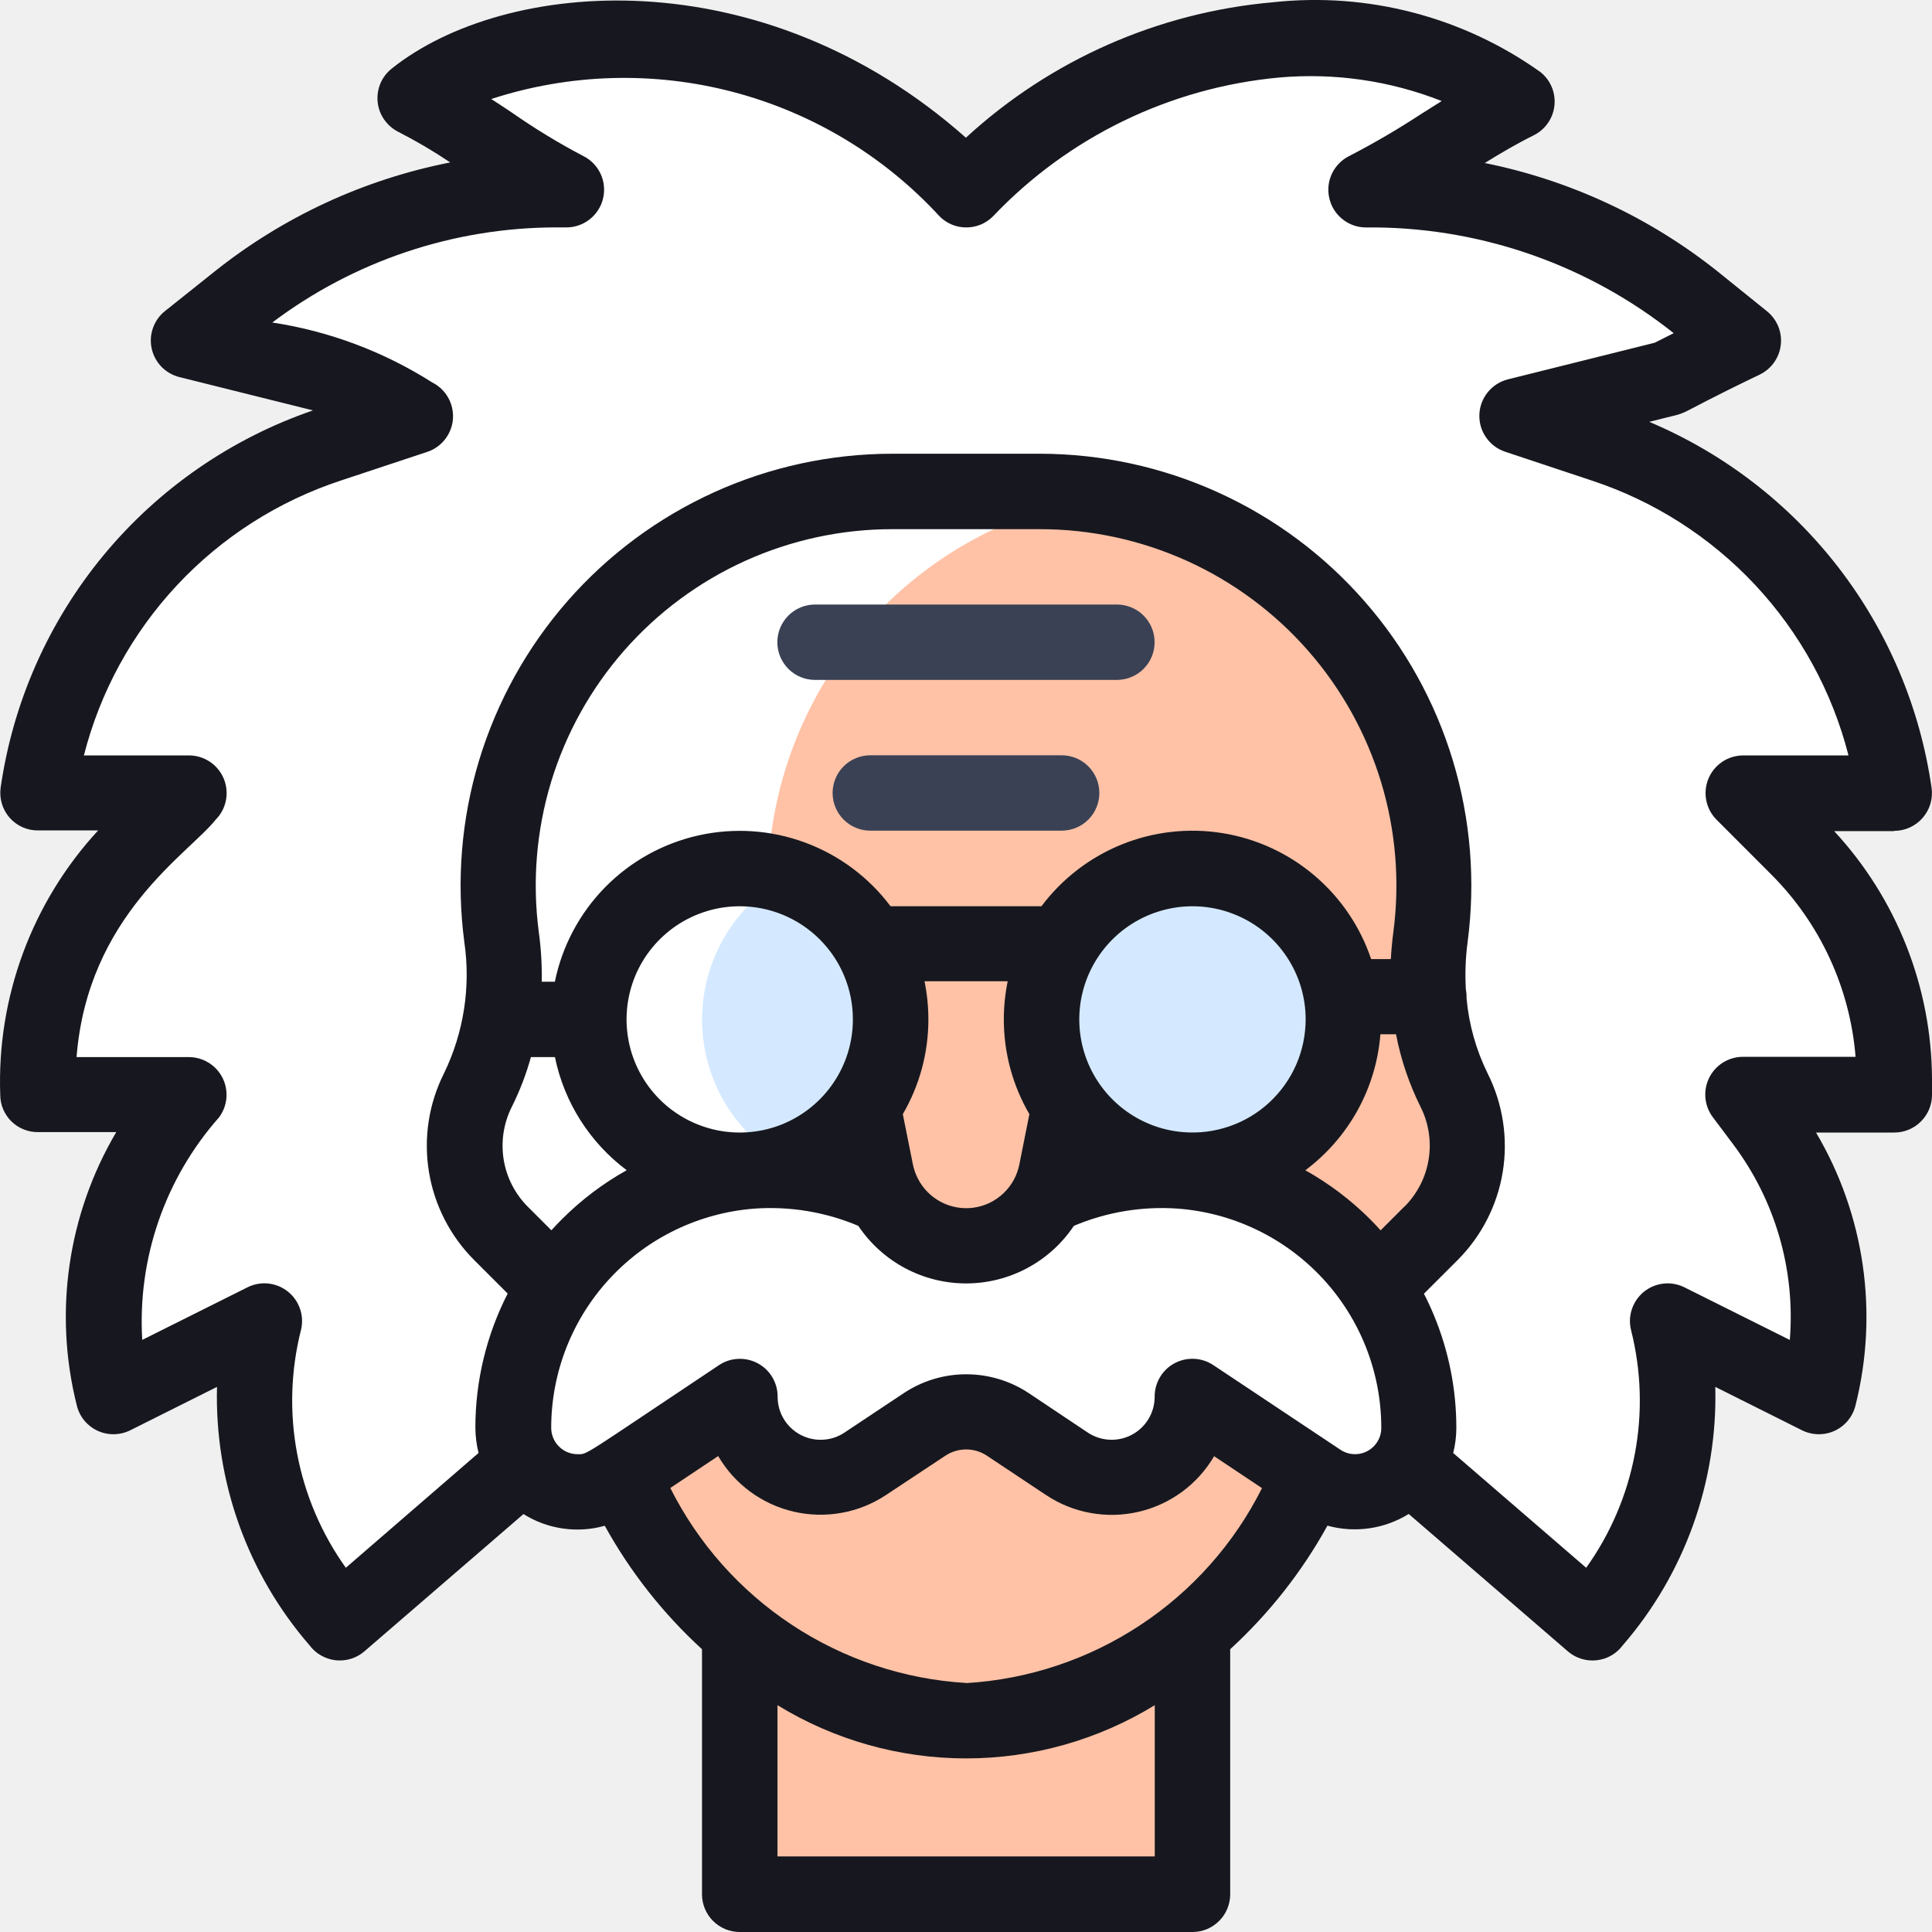
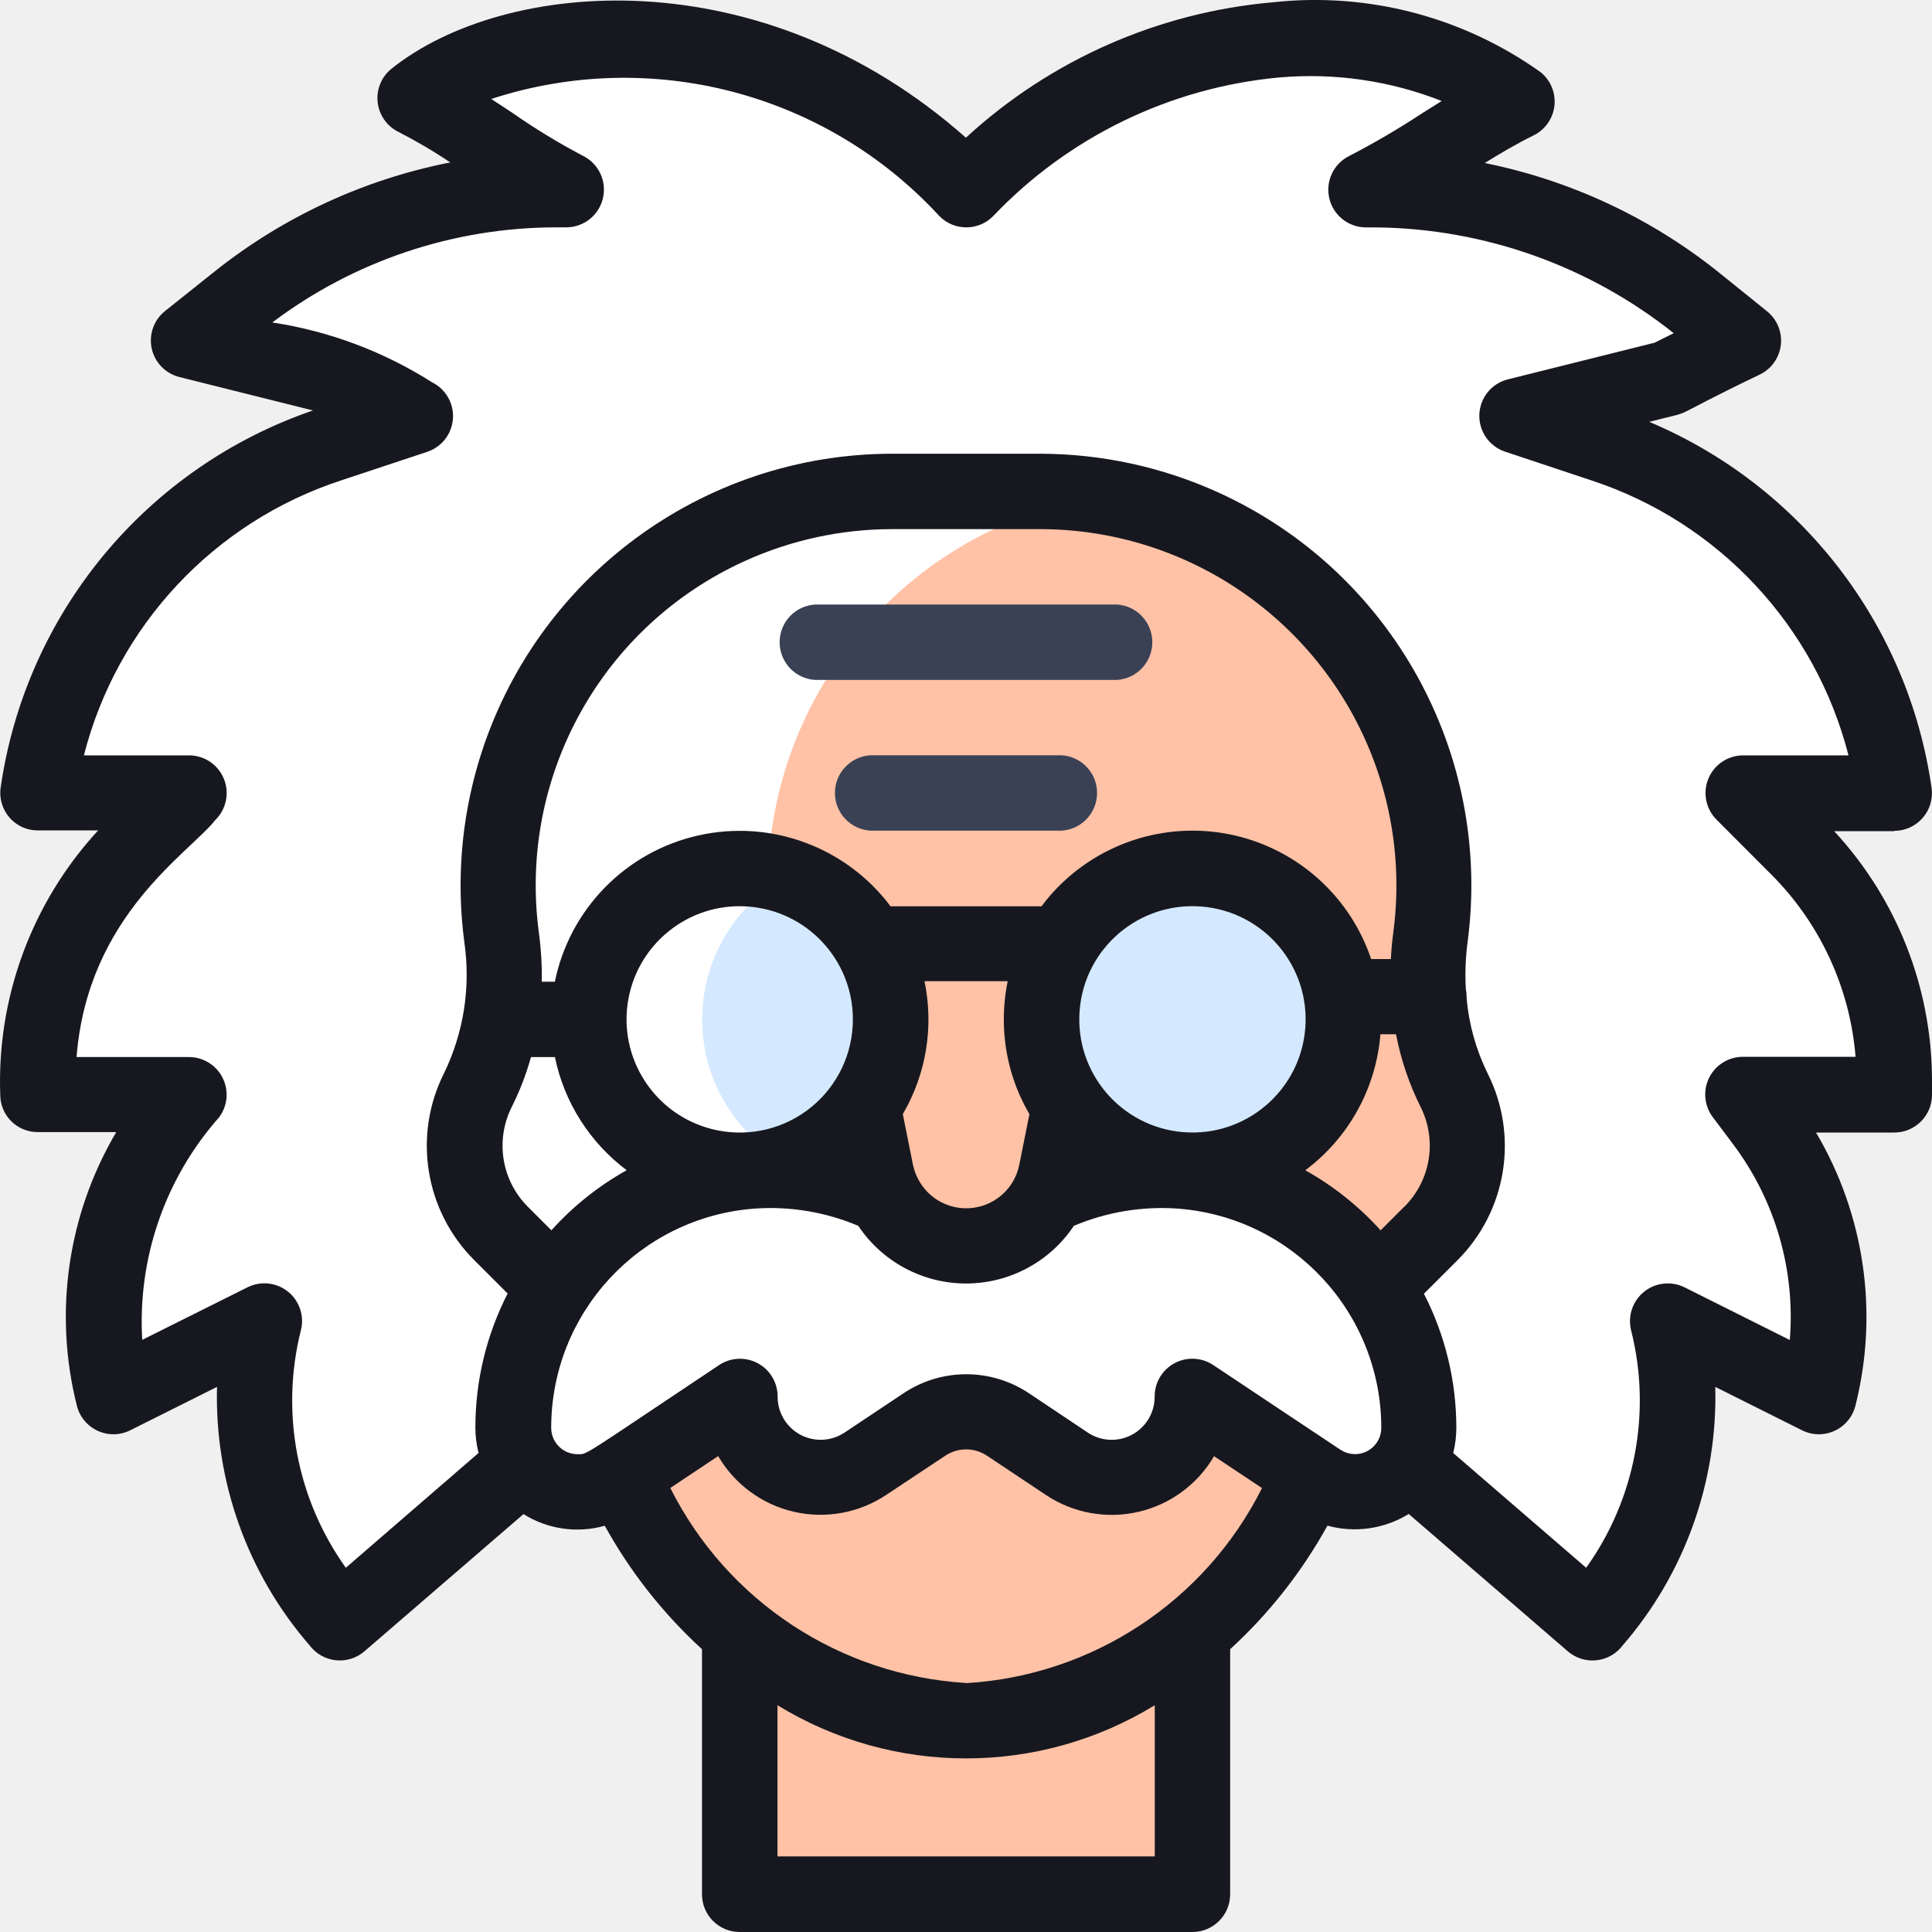
- <svg xmlns="http://www.w3.org/2000/svg" width="40" height="40" viewBox="0 0 40 40" fill="none">
-   <path d="M24.668 33.81C25.721 32.916 26.563 31.799 27.132 30.539L24.686 28.91H19.765L17.32 30.539C17.889 31.799 18.73 32.916 19.784 33.81L19.765 33.832V39.219H24.686V33.833L24.668 33.81Z" fill="#FFC2A6" />
-   <path d="M20.515 33.81C21.569 32.916 22.411 31.799 22.979 30.539L20.534 28.91H15.613L13.168 30.539C13.737 31.799 14.578 32.916 15.632 33.81L15.613 33.832V39.219H20.534V33.833L20.515 33.81Z" fill="#FFC2A6" />
-   <path d="M36.091 16.421H39.215C38.98 14.779 38.293 13.234 37.229 11.96C36.166 10.687 34.769 9.734 33.194 9.209L31.404 8.613L34.529 7.833L36.091 7.052L35.062 6.233C33.198 4.741 30.881 3.929 28.493 3.93H28.277C29.407 3.369 30.271 2.668 31.402 2.102C29.222 0.357 24.09 -0.16 20 3.928C15.886 -0.185 10.635 0.4 8.593 2.03C9.723 2.591 10.587 3.362 11.717 3.928H11.503C9.115 3.927 6.798 4.74 4.934 6.231L3.905 7.05L7.03 7.831L8.593 8.611L6.802 9.207C5.227 9.732 3.83 10.685 2.767 11.958C1.703 13.232 1.016 14.777 0.781 16.419H3.906L2.764 17.561C1.495 18.83 0.782 20.55 0.782 22.344V22.665H3.907L3.497 23.213C2.892 24.018 2.476 24.947 2.276 25.933C2.077 26.92 2.101 27.938 2.346 28.914L3.908 28.134L5.47 27.353C5.226 28.329 5.202 29.348 5.401 30.334C5.6 31.32 6.017 32.25 6.621 33.054L7.032 33.602L10.85 30.307C11.046 30.597 11.349 30.799 11.693 30.866C12.037 30.934 12.395 30.862 12.686 30.667L15.312 28.918C15.312 29.22 15.394 29.517 15.55 29.776C15.705 30.036 15.928 30.248 16.195 30.391C16.462 30.533 16.762 30.601 17.064 30.587C17.367 30.572 17.659 30.476 17.911 30.308L19.132 29.495C19.389 29.324 19.69 29.233 19.998 29.233C20.307 29.233 20.608 29.324 20.865 29.495L22.086 30.308C22.338 30.476 22.631 30.572 22.933 30.587C23.235 30.601 23.535 30.533 23.802 30.391C24.069 30.248 24.292 30.036 24.447 29.776C24.603 29.517 24.685 29.22 24.685 28.918L27.311 30.667C27.603 30.862 27.959 30.933 28.304 30.866C28.648 30.798 28.951 30.597 29.147 30.307L32.962 33.597L33.373 33.05C33.977 32.245 34.394 31.316 34.593 30.329C34.792 29.343 34.769 28.325 34.524 27.349L36.086 28.129L37.649 28.909C37.893 27.933 37.917 26.915 37.718 25.929C37.519 24.942 37.102 24.013 36.498 23.208L36.087 22.66H39.211V22.339C39.211 20.545 38.498 18.825 37.23 17.556L36.091 16.421Z" fill="white" />
-   <path d="M16.618 17.984C16.001 18.241 15.474 18.675 15.104 19.231C14.733 19.787 14.535 20.44 14.535 21.108C14.535 21.776 14.733 22.429 15.104 22.985C15.474 23.541 16.001 23.974 16.618 24.231C17.234 23.974 17.761 23.541 18.132 22.985C18.502 22.429 18.7 21.776 18.7 21.108C18.7 20.44 18.502 19.787 18.132 19.231C17.761 18.675 17.234 18.241 16.618 17.984Z" fill="#D4E9FF" />
-   <path d="M25.989 17.983C25.318 17.704 24.575 17.647 23.87 17.823C23.165 17.998 22.535 18.395 22.073 18.956C21.611 19.517 21.342 20.211 21.305 20.936C21.268 21.662 21.466 22.38 21.869 22.984C22.273 23.589 22.86 24.047 23.544 24.293C24.227 24.538 24.972 24.556 25.668 24.346C26.363 24.136 26.973 23.707 27.406 23.123C27.839 22.54 28.072 21.833 28.072 21.107C28.072 20.439 27.874 19.785 27.504 19.23C27.133 18.674 26.606 18.24 25.989 17.983Z" fill="#D4E9FF" />
-   <path d="M30.109 22.573C29.81 21.968 29.632 21.311 29.584 20.639C29.552 20.226 29.564 19.811 29.619 19.4C29.679 18.949 29.702 18.494 29.687 18.039C29.617 16.147 28.892 14.337 27.635 12.92C26.377 11.503 24.666 10.568 22.794 10.273C20.923 10.568 19.211 11.504 17.954 12.921C16.697 14.338 15.971 16.147 15.902 18.04C16.343 18.125 16.76 18.302 17.125 18.562C17.491 18.822 17.797 19.157 18.021 19.545C18.052 19.598 18.08 19.652 18.107 19.707C18.361 20.213 18.473 20.779 18.43 21.344C18.388 21.909 18.192 22.451 17.864 22.913L18.133 24.26C18.218 24.694 18.451 25.084 18.792 25.365C19.134 25.645 19.562 25.799 20.003 25.799C20.445 25.799 20.873 25.645 21.215 25.365C21.556 25.084 21.788 24.694 21.873 24.26L22.143 22.913C21.732 22.333 21.531 21.631 21.574 20.921C21.616 20.212 21.9 19.538 22.377 19.011C22.854 18.485 23.497 18.136 24.199 18.024C24.901 17.912 25.621 18.042 26.239 18.394C26.857 18.745 27.336 19.297 27.598 19.957C27.86 20.618 27.889 21.349 27.68 22.028C27.47 22.707 27.035 23.294 26.447 23.693C25.859 24.092 25.152 24.279 24.443 24.222V24.247C25.262 24.308 26.055 24.557 26.762 24.975C27.469 25.393 28.069 25.968 28.517 26.657L29.631 25.543C29.978 25.196 30.218 24.757 30.323 24.279C30.323 24.264 30.33 24.248 30.333 24.233C30.446 23.67 30.368 23.086 30.109 22.573Z" fill="#FFC2A6" />
-   <path d="M21.983 15.637H18.02C17.812 15.637 17.614 15.719 17.467 15.865C17.321 16.012 17.238 16.21 17.238 16.418C17.238 16.625 17.321 16.823 17.467 16.97C17.614 17.116 17.812 17.198 18.02 17.198H21.979C22.187 17.198 22.385 17.116 22.532 16.97C22.678 16.823 22.761 16.625 22.761 16.418C22.761 16.21 22.678 16.012 22.532 15.865C22.385 15.719 22.187 15.637 21.979 15.637H21.983Z" fill="#3A4155" />
-   <path d="M39.217 17.202C39.329 17.202 39.44 17.178 39.542 17.131C39.643 17.085 39.734 17.017 39.807 16.933C39.881 16.848 39.935 16.749 39.967 16.642C39.998 16.535 40.007 16.422 39.991 16.311C39.753 14.651 39.09 13.081 38.066 11.753C37.042 10.425 35.691 9.385 34.146 8.734C35.246 8.449 34.319 8.771 36.442 7.751C36.56 7.692 36.66 7.605 36.735 7.497C36.81 7.39 36.856 7.265 36.87 7.134C36.884 7.004 36.865 6.872 36.814 6.751C36.763 6.63 36.683 6.524 36.581 6.442L35.559 5.618C34.154 4.499 32.502 3.73 30.74 3.375C31.069 3.172 31.395 2.979 31.755 2.801C31.872 2.742 31.973 2.655 32.048 2.547C32.123 2.44 32.169 2.315 32.183 2.185C32.197 2.054 32.177 1.922 32.127 1.801C32.076 1.68 31.996 1.574 31.893 1.492C30.288 0.348 28.317 -0.167 26.356 0.047C23.985 0.254 21.749 1.24 19.998 2.851C15.763 -0.902 10.449 -0.45 8.109 1.421C8.006 1.503 7.926 1.609 7.875 1.73C7.825 1.851 7.805 1.983 7.819 2.114C7.833 2.244 7.879 2.369 7.954 2.476C8.029 2.584 8.13 2.671 8.247 2.73C8.618 2.92 8.977 3.131 9.322 3.363C7.54 3.713 5.868 4.486 4.447 5.618L3.419 6.438C3.304 6.528 3.217 6.65 3.168 6.788C3.118 6.926 3.109 7.075 3.141 7.218C3.172 7.361 3.244 7.492 3.346 7.597C3.449 7.701 3.579 7.775 3.722 7.809L6.48 8.497C4.787 9.078 3.287 10.115 2.146 11.493C1.005 12.872 0.267 14.539 0.013 16.31C-0.002 16.421 0.007 16.534 0.039 16.641C0.071 16.748 0.126 16.847 0.2 16.931C0.274 17.015 0.365 17.082 0.467 17.127C0.569 17.172 0.679 17.195 0.79 17.193H2.032C0.661 18.679 -0.067 20.646 0.005 22.666C0.005 22.768 0.025 22.87 0.065 22.964C0.104 23.058 0.162 23.143 0.234 23.215C0.307 23.287 0.393 23.344 0.488 23.382C0.582 23.421 0.683 23.44 0.786 23.439H2.407C1.4 25.146 1.106 27.181 1.591 29.102C1.619 29.216 1.672 29.321 1.747 29.412C1.822 29.502 1.916 29.574 2.022 29.623C2.128 29.672 2.244 29.696 2.361 29.694C2.478 29.692 2.593 29.664 2.698 29.612L4.493 28.714C4.441 30.675 5.125 32.584 6.41 34.066C6.474 34.152 6.555 34.223 6.649 34.276C6.742 34.329 6.845 34.362 6.951 34.374C7.058 34.385 7.166 34.375 7.268 34.343C7.37 34.311 7.465 34.258 7.546 34.188L10.838 31.347C11.086 31.503 11.364 31.605 11.654 31.646C11.944 31.688 12.239 31.669 12.521 31.589C13.049 32.545 13.729 33.408 14.534 34.145V39.22C14.534 39.427 14.617 39.625 14.763 39.771C14.909 39.918 15.108 40 15.315 40H24.689C24.791 40 24.893 39.98 24.988 39.941C25.082 39.901 25.168 39.844 25.241 39.771C25.313 39.699 25.371 39.613 25.41 39.518C25.449 39.424 25.47 39.322 25.47 39.22V34.145C26.275 33.407 26.955 32.544 27.483 31.587C27.765 31.665 28.06 31.683 28.349 31.642C28.639 31.6 28.917 31.499 29.166 31.345L32.459 34.188C32.54 34.259 32.635 34.311 32.737 34.343C32.84 34.375 32.947 34.386 33.054 34.374C33.161 34.363 33.264 34.33 33.357 34.277C33.45 34.224 33.532 34.152 33.596 34.066C34.88 32.583 35.564 30.675 35.513 28.714L37.308 29.612C37.413 29.664 37.528 29.692 37.645 29.694C37.762 29.696 37.878 29.672 37.984 29.623C38.09 29.574 38.184 29.502 38.259 29.412C38.333 29.321 38.387 29.216 38.415 29.102C38.899 27.183 38.606 25.151 37.599 23.448H39.219C39.426 23.448 39.625 23.366 39.771 23.219C39.918 23.073 40 22.874 40 22.667V22.348C39.994 20.441 39.27 18.606 37.974 17.207H39.219L39.217 17.202ZM11.155 19.296C11.018 18.255 11.105 17.197 11.409 16.192C11.714 15.188 12.23 14.259 12.922 13.47C13.614 12.681 14.467 12.048 15.424 11.614C16.381 11.181 17.419 10.956 18.469 10.956H21.534C22.584 10.956 23.622 11.181 24.579 11.614C25.536 12.048 26.389 12.681 27.081 13.47C27.773 14.259 28.289 15.188 28.594 16.192C28.898 17.197 28.985 18.255 28.848 19.296C28.823 19.483 28.806 19.67 28.796 19.857H28.388C28.161 19.183 27.754 18.583 27.21 18.123C26.667 17.663 26.009 17.361 25.306 17.248C24.603 17.136 23.882 17.217 23.223 17.484C22.563 17.751 21.988 18.194 21.562 18.763H18.438C17.987 18.162 17.371 17.703 16.665 17.443C15.958 17.182 15.192 17.132 14.458 17.297C13.723 17.462 13.052 17.835 12.525 18.373C11.999 18.91 11.638 19.588 11.488 20.325H11.217C11.222 19.981 11.202 19.637 11.155 19.296ZM29.07 24.987L28.584 25.473C28.512 25.393 28.438 25.314 28.362 25.238C27.965 24.842 27.515 24.503 27.026 24.229C27.47 23.897 27.838 23.474 28.107 22.989C28.375 22.503 28.536 21.966 28.58 21.413H28.903C29.003 21.935 29.174 22.44 29.411 22.916C29.58 23.252 29.639 23.634 29.578 24.006C29.518 24.377 29.341 24.721 29.074 24.986L29.07 24.987ZM17.658 21.106C17.658 21.569 17.521 22.022 17.263 22.407C17.006 22.792 16.64 23.092 16.212 23.27C15.784 23.447 15.312 23.493 14.858 23.403C14.403 23.312 13.986 23.089 13.658 22.762C13.331 22.434 13.107 22.017 13.017 21.562C12.927 21.108 12.973 20.637 13.15 20.209C13.328 19.781 13.628 19.416 14.013 19.158C14.399 18.901 14.852 18.763 15.315 18.763C15.623 18.763 15.928 18.824 16.212 18.941C16.496 19.059 16.755 19.232 16.972 19.449C17.19 19.667 17.363 19.925 17.48 20.209C17.598 20.493 17.658 20.798 17.658 21.106ZM19.005 24.404C18.956 24.31 18.921 24.209 18.9 24.106L18.692 23.067C19.039 22.472 19.222 21.794 19.221 21.105C19.221 20.84 19.194 20.576 19.141 20.316H20.863C20.81 20.576 20.783 20.84 20.783 21.105C20.782 21.794 20.965 22.472 21.312 23.067L21.105 24.106C21.06 24.335 20.946 24.544 20.776 24.705C20.607 24.866 20.392 24.97 20.161 25.003C19.93 25.036 19.694 24.995 19.487 24.888C19.28 24.781 19.111 24.611 19.005 24.404ZM24.501 23.44C24.047 23.404 23.614 23.236 23.254 22.957C22.894 22.678 22.623 22.301 22.474 21.871C22.325 21.44 22.305 20.976 22.416 20.535C22.527 20.093 22.765 19.694 23.099 19.385C23.434 19.076 23.851 18.872 24.3 18.796C24.749 18.72 25.21 18.777 25.628 18.96C26.045 19.142 26.4 19.442 26.649 19.823C26.899 20.203 27.032 20.649 27.032 21.104C27.032 21.427 26.965 21.747 26.836 22.044C26.706 22.34 26.516 22.607 26.279 22.826C26.041 23.046 25.76 23.214 25.454 23.319C25.148 23.425 24.824 23.466 24.501 23.44ZM10.594 22.921C10.76 22.589 10.893 22.243 10.992 21.886H11.489C11.681 22.822 12.21 23.655 12.975 24.228C12.485 24.502 12.036 24.841 11.639 25.238C11.562 25.314 11.488 25.392 11.416 25.472L10.93 24.986C10.664 24.721 10.488 24.378 10.428 24.008C10.368 23.637 10.426 23.256 10.594 22.921ZM16.097 38.435V35.304C17.272 36.024 18.624 36.406 20.002 36.406C21.381 36.406 22.733 36.024 23.908 35.304V38.435H16.097ZM20.002 34.844C18.717 34.767 17.475 34.353 16.4 33.644C15.325 32.936 14.455 31.957 13.878 30.807L14.869 30.146C15.038 30.435 15.264 30.686 15.533 30.884C15.803 31.082 16.11 31.223 16.435 31.298C16.761 31.373 17.099 31.381 17.428 31.321C17.757 31.262 18.07 31.135 18.348 30.95L19.57 30.141C19.698 30.055 19.849 30.009 20.003 30.009C20.158 30.009 20.308 30.055 20.436 30.141L21.657 30.953C21.935 31.138 22.248 31.265 22.577 31.324C22.906 31.384 23.244 31.376 23.57 31.301C23.896 31.226 24.203 31.085 24.472 30.887C24.742 30.689 24.968 30.438 25.137 30.149L26.128 30.81C25.551 31.961 24.681 32.94 23.605 33.648C22.53 34.357 21.287 34.77 20.002 34.847L20.002 34.844ZM27.747 30.012L25.122 28.264C25.004 28.185 24.866 28.139 24.725 28.133C24.583 28.126 24.442 28.158 24.317 28.225C24.192 28.292 24.087 28.392 24.015 28.515C23.943 28.637 23.905 28.776 23.906 28.918C23.906 29.079 23.863 29.238 23.78 29.376C23.697 29.514 23.578 29.628 23.436 29.704C23.293 29.78 23.133 29.816 22.972 29.808C22.811 29.8 22.655 29.749 22.52 29.659L21.305 28.847C20.92 28.59 20.468 28.453 20.005 28.453C19.543 28.453 19.09 28.59 18.706 28.847L17.484 29.66C17.35 29.75 17.194 29.801 17.033 29.808C16.872 29.816 16.712 29.78 16.57 29.704C16.428 29.628 16.309 29.515 16.226 29.377C16.143 29.238 16.1 29.08 16.1 28.919C16.101 28.777 16.063 28.638 15.991 28.515C15.918 28.393 15.814 28.293 15.689 28.226C15.564 28.159 15.423 28.127 15.281 28.134C15.139 28.14 15.002 28.186 14.884 28.265C12.028 30.168 12.172 30.108 11.961 30.108C11.889 30.108 11.818 30.094 11.751 30.067C11.684 30.04 11.624 29.999 11.573 29.948C11.521 29.898 11.481 29.837 11.454 29.77C11.426 29.704 11.412 29.632 11.412 29.56C11.413 28.413 11.846 27.309 12.627 26.468C13.407 25.626 14.476 25.111 15.62 25.023C16.355 24.971 17.092 25.093 17.77 25.38C18.016 25.747 18.348 26.047 18.737 26.255C19.126 26.463 19.561 26.572 20.002 26.572C20.443 26.572 20.878 26.463 21.267 26.255C21.656 26.047 21.988 25.747 22.233 25.38C22.912 25.093 23.649 24.971 24.384 25.023C25.529 25.109 26.6 25.624 27.382 26.466C28.163 27.307 28.598 28.413 28.598 29.561C28.599 29.66 28.572 29.758 28.521 29.843C28.47 29.928 28.397 29.997 28.309 30.044C28.222 30.09 28.123 30.112 28.024 30.106C27.925 30.101 27.829 30.068 27.747 30.012ZM38.418 21.88H36.093C35.946 21.879 35.803 21.919 35.678 21.995C35.554 22.072 35.453 22.181 35.388 22.312C35.323 22.443 35.295 22.589 35.309 22.735C35.323 22.88 35.377 23.019 35.466 23.135L35.877 23.683C36.754 24.847 37.173 26.291 37.056 27.742L34.877 26.654C34.743 26.587 34.593 26.559 34.445 26.575C34.296 26.591 34.155 26.649 34.038 26.742C33.922 26.836 33.835 26.961 33.787 27.103C33.739 27.244 33.733 27.396 33.77 27.541C33.981 28.38 34.008 29.253 33.847 30.103C33.687 30.952 33.343 31.756 32.84 32.459L30.087 30.083C30.13 29.912 30.152 29.736 30.152 29.56C30.152 28.758 29.993 27.964 29.685 27.224C29.623 27.075 29.555 26.929 29.481 26.785L30.173 26.094C30.671 25.597 31 24.956 31.113 24.262C31.225 23.567 31.116 22.855 30.801 22.226C30.561 21.74 30.413 21.214 30.364 20.674C30.364 20.663 30.364 20.652 30.364 20.641C30.364 20.588 30.359 20.536 30.349 20.484C30.33 20.157 30.342 19.83 30.385 19.506C30.552 18.245 30.448 16.963 30.08 15.746C29.712 14.528 29.088 13.404 28.25 12.447C27.412 11.489 26.38 10.722 25.222 10.196C24.064 9.669 22.806 9.396 21.534 9.394H18.477C17.203 9.394 15.945 9.666 14.786 10.191C13.627 10.717 12.593 11.483 11.754 12.44C10.915 13.397 10.29 14.522 9.92 15.74C9.551 16.958 9.447 18.24 9.613 19.502C9.749 20.43 9.602 21.378 9.192 22.223C8.876 22.851 8.767 23.564 8.88 24.258C8.993 24.953 9.322 25.594 9.82 26.091L10.511 26.782C10.071 27.641 9.842 28.593 9.842 29.559C9.843 29.735 9.865 29.911 9.908 30.082L7.16 32.459C6.657 31.755 6.314 30.951 6.153 30.102C5.992 29.253 6.019 28.378 6.23 27.541C6.267 27.396 6.261 27.243 6.213 27.102C6.166 26.96 6.078 26.835 5.962 26.742C5.845 26.648 5.704 26.59 5.556 26.574C5.407 26.558 5.257 26.586 5.123 26.653L2.945 27.741C2.844 26.056 3.416 24.4 4.534 23.135C4.621 23.019 4.674 22.881 4.687 22.736C4.7 22.592 4.673 22.447 4.608 22.317C4.543 22.187 4.443 22.078 4.319 22.002C4.196 21.926 4.054 21.886 3.909 21.886H1.585C1.816 18.951 3.91 17.672 4.463 16.973C4.573 16.863 4.647 16.724 4.677 16.573C4.707 16.421 4.692 16.264 4.633 16.122C4.574 15.979 4.473 15.857 4.345 15.771C4.216 15.685 4.065 15.64 3.911 15.64H1.737C2.073 14.321 2.737 13.109 3.667 12.114C4.596 11.12 5.761 10.376 7.054 9.95L8.845 9.356C8.991 9.308 9.12 9.217 9.215 9.094C9.31 8.972 9.367 8.825 9.378 8.671C9.388 8.517 9.353 8.363 9.277 8.229C9.2 8.094 9.085 7.986 8.947 7.917C7.942 7.279 6.815 6.856 5.638 6.677C7.33 5.402 9.391 4.711 11.509 4.708H11.726C11.902 4.709 12.072 4.649 12.21 4.54C12.348 4.431 12.446 4.279 12.486 4.108C12.527 3.936 12.508 3.757 12.434 3.597C12.359 3.438 12.233 3.308 12.075 3.23C11.564 2.962 11.071 2.661 10.598 2.331C10.458 2.237 10.316 2.143 10.171 2.05C11.789 1.523 13.524 1.471 15.17 1.902C16.816 2.333 18.303 3.228 19.454 4.48C19.526 4.553 19.612 4.61 19.707 4.65C19.802 4.689 19.903 4.709 20.006 4.709C20.108 4.709 20.21 4.689 20.305 4.65C20.399 4.61 20.485 4.553 20.558 4.48C22.119 2.836 24.225 1.814 26.483 1.605C27.628 1.504 28.78 1.67 29.849 2.092C29.707 2.18 29.567 2.268 29.43 2.356C28.946 2.673 28.447 2.965 27.933 3.231C27.776 3.309 27.65 3.439 27.575 3.598C27.5 3.758 27.482 3.937 27.523 4.109C27.563 4.28 27.66 4.432 27.798 4.541C27.936 4.65 28.107 4.71 28.283 4.709H28.499C30.736 4.735 32.901 5.505 34.652 6.898L34.258 7.096L31.216 7.855C31.053 7.897 30.908 7.99 30.802 8.121C30.696 8.252 30.635 8.413 30.629 8.581C30.622 8.75 30.67 8.915 30.766 9.054C30.861 9.193 30.999 9.297 31.158 9.351L32.949 9.947C34.243 10.372 35.41 11.117 36.34 12.112C37.27 13.107 37.934 14.32 38.271 15.64H36.093C35.939 15.64 35.788 15.685 35.659 15.771C35.531 15.857 35.43 15.979 35.371 16.122C35.312 16.264 35.297 16.421 35.327 16.573C35.357 16.724 35.431 16.863 35.541 16.973L36.682 18.115C37.689 19.127 38.304 20.463 38.418 21.886V21.88Z" fill="#17181F" />
-   <path d="M16.875 14.077H23.124C23.331 14.077 23.53 13.995 23.676 13.849C23.823 13.702 23.905 13.504 23.905 13.296C23.905 13.089 23.823 12.891 23.676 12.744C23.53 12.598 23.331 12.516 23.124 12.516H16.875C16.668 12.516 16.469 12.598 16.323 12.744C16.176 12.891 16.094 13.089 16.094 13.296C16.094 13.504 16.176 13.702 16.323 13.849C16.469 13.995 16.668 14.077 16.875 14.077Z" fill="#3A4155" />
+ <svg xmlns="http://www.w3.org/2000/svg" width="40" height="40" fill="none">
+   <path d="M24.668 33.81a9.324 9.324 0 002.464-3.27l-2.446-1.63h-4.92l-2.446 1.63a9.324 9.324 0 002.464 3.27l-.019.022v5.387h4.921v-5.386l-.018-.023z" fill="#FFC2A6" />
+   <path d="M20.515 33.81a9.325 9.325 0 002.464-3.27l-2.445-1.63h-4.92l-2.446 1.63a9.324 9.324 0 002.464 3.27l-.019.022v5.387h4.921v-5.386l-.018-.023z" fill="#FFC2A6" />
+   <path d="M36.09 16.42h3.125a8.932 8.932 0 00-6.02-7.21l-1.791-.597 3.125-.78 1.562-.78-1.029-.82a10.517 10.517 0 00-6.57-2.303h-.215c1.13-.561 1.994-1.262 3.125-1.828C29.222.357 24.09-.16 20 3.928 15.886-.185 10.635.4 8.593 2.03c1.13.561 1.994 1.332 3.124 1.898h-.214c-2.388 0-4.705.812-6.57 2.303l-1.028.82 3.125.78 1.563.78-1.791.596a8.937 8.937 0 00-6.02 7.212h3.124l-1.142 1.142a6.763 6.763 0 00-1.982 4.783v.321h3.125l-.41.548a6.76 6.76 0 00-1.151 5.701l1.562-.78 1.562-.78a6.758 6.758 0 001.151 5.7l.41.548 3.819-3.295a1.326 1.326 0 001.836.36l2.626-1.75a1.67 1.67 0 001.752 1.67c.303-.015.595-.111.847-.279l1.221-.813a1.561 1.561 0 011.733 0l1.221.813a1.674 1.674 0 002.6-1.39l2.625 1.75a1.327 1.327 0 001.836-.361l3.815 3.29.41-.547a6.76 6.76 0 001.152-5.701l1.562.78 1.563.78a6.758 6.758 0 00-1.151-5.7l-.41-.549h3.123v-.321a6.763 6.763 0 00-1.981-4.782l-1.14-1.136z" fill="#fff" />
+   <path d="M16.618 17.984a3.385 3.385 0 000 6.247 3.385 3.385 0 000-6.247zm9.371-.001a3.388 3.388 0 00-4.684 2.953 3.383 3.383 0 004.363 3.41 3.386 3.386 0 001.836-5.116 3.385 3.385 0 00-1.515-1.247z" fill="#D4E9FF" />
+   <path d="M30.11 22.573a5.196 5.196 0 01-.526-1.934 5.922 5.922 0 01.035-1.239c.06-.45.083-.906.068-1.36a8.16 8.16 0 00-6.893-7.767 8.168 8.168 0 00-6.892 7.767 3.127 3.127 0 012.528 3.304 3.12 3.12 0 01-.566 1.57l.27 1.346a1.905 1.905 0 003.74 0l.269-1.347a3.122 3.122 0 012.056-4.889 3.126 3.126 0 013.48 4.004 3.124 3.124 0 01-3.236 2.194v.025a5.33 5.33 0 014.074 2.41l1.114-1.114c.347-.347.587-.786.692-1.264 0-.015.007-.031.01-.046a2.562 2.562 0 00-.224-1.66z" fill="#FFC2A6" />
+   <path d="M21.983 15.637H18.02a.782.782 0 000 1.561h3.96a.782.782 0 000-1.561h.003z" fill="#3A4155" />
+   <path d="M39.217 17.202a.78.78 0 00.774-.891 9.712 9.712 0 00-5.845-7.577c1.1-.285.173.037 2.296-.983a.78.78 0 00.139-1.309l-1.022-.824a11.335 11.335 0 00-4.819-2.243c.329-.203.655-.396 1.015-.574a.78.78 0 00.138-1.309A8.037 8.037 0 0026.356.047a10.77 10.77 0 00-6.358 2.804c-4.235-3.753-9.549-3.3-11.89-1.43a.78.78 0 00.14 1.309c.37.19.729.4 1.074.633a11.336 11.336 0 00-4.875 2.255l-1.028.82a.78.78 0 00.303 1.37l2.758.69A9.718 9.718 0 00.013 16.31a.78.78 0 00.454.817.775.775 0 00.323.066h1.242a7.67 7.67 0 00-2.027 5.473.774.774 0 00.78.773h1.622a7.523 7.523 0 00-.816 5.663.78.78 0 001.107.51l1.795-.898a7.849 7.849 0 001.917 5.352.782.782 0 001.136.122l3.292-2.84a2.097 2.097 0 001.683.241 10.07 10.07 0 002.013 2.556v5.075a.78.78 0 00.781.78h9.374a.781.781 0 00.78-.78v-5.075a10.072 10.072 0 002.014-2.558 2.13 2.13 0 001.683-.242l3.293 2.843a.782.782 0 001.137-.122 7.863 7.863 0 001.917-5.352l1.795.898a.78.78 0 001.107-.51 7.504 7.504 0 00-.816-5.654h1.62a.781.781 0 00.781-.78v-.32a7.6 7.6 0 00-2.026-5.14h1.245l-.002-.006zm-28.062 2.094a7.374 7.374 0 014.269-7.682 7.384 7.384 0 013.045-.659h3.065a7.384 7.384 0 017.06 5.237 7.374 7.374 0 01.254 3.104 6.812 6.812 0 00-.052.56h-.408a3.902 3.902 0 00-5.165-2.372c-.66.267-1.235.71-1.66 1.28h-3.125a3.905 3.905 0 00-6.95 1.561h-.271a6.824 6.824 0 00-.062-1.029zm17.915 5.691l-.486.486a6.11 6.11 0 00-1.559-1.244 3.904 3.904 0 001.555-2.816h.323c.1.522.271 1.027.508 1.503a1.786 1.786 0 01-.337 2.07l-.004.001zm-11.412-3.881a2.341 2.341 0 01-2.8 2.297 2.343 2.343 0 112.8-2.297zm1.347 3.298a1.125 1.125 0 01-.105-.298l-.208-1.039a3.886 3.886 0 00.449-2.752h1.722c-.053.26-.08.525-.08.79-.001.69.181 1.367.53 1.962l-.208 1.039a1.121 1.121 0 01-2.1.298zm5.496-.964a2.343 2.343 0 11.375-4.671 2.343 2.343 0 01-.375 4.671zm-13.907-.52c.166-.33.3-.677.399-1.034h.496a3.91 3.91 0 001.486 2.342 6.107 6.107 0 00-1.559 1.244l-.486-.486a1.786 1.786 0 01-.336-2.065zm5.503 15.515v-3.13a7.477 7.477 0 007.811 0v3.13h-7.811zm3.905-3.591a7.347 7.347 0 01-6.124-4.037l.991-.66a2.454 2.454 0 003.48.803l1.221-.81a.777.777 0 01.866 0l1.22.813a2.456 2.456 0 003.48-.804l.992.66A7.341 7.341 0 0120 34.848l.001-.003zm7.745-4.832l-2.625-1.748a.78.78 0 00-1.216.654.89.89 0 01-1.386.741l-1.215-.812a2.338 2.338 0 00-2.6 0l-1.22.813a.891.891 0 01-1.385-.74.78.78 0 00-1.216-.655c-2.856 1.903-2.712 1.843-2.923 1.843a.546.546 0 01-.549-.548 4.55 4.55 0 014.208-4.537 4.66 4.66 0 012.15.357 2.683 2.683 0 004.463 0 4.667 4.667 0 012.151-.357 4.555 4.555 0 014.214 4.538.543.543 0 01-.85.45zm10.67-8.132h-2.325a.78.78 0 00-.626 1.255l.411.548a5.951 5.951 0 011.179 4.06l-2.179-1.09a.782.782 0 00-1.107.888 5.952 5.952 0 01-.93 4.918l-2.753-2.376c.043-.171.065-.347.065-.523a6.082 6.082 0 00-.671-2.775l.692-.691a3.345 3.345 0 00.628-3.868 4.391 4.391 0 01-.436-1.552v-.033a.782.782 0 00-.016-.157 5.171 5.171 0 01.036-.979 8.936 8.936 0 00-5.163-9.31 8.945 8.945 0 00-3.688-.801h-3.057A8.945 8.945 0 009.92 15.74a8.934 8.934 0 00-.307 3.762 4.677 4.677 0 01-.421 2.72 3.345 3.345 0 00.628 3.869l.69.69a6.09 6.09 0 00-.668 2.778c0 .176.023.352.066.523L7.16 32.459a5.953 5.953 0 01-.93-4.919.78.78 0 00-1.107-.887L2.945 27.74a6.382 6.382 0 011.59-4.606.78.78 0 00-.626-1.249H1.585c.231-2.935 2.325-4.214 2.878-4.913a.78.78 0 00-.552-1.333H1.737a8.1 8.1 0 015.317-5.69l1.79-.594a.78.78 0 00.103-1.439 8.575 8.575 0 00-3.309-1.24 9.775 9.775 0 015.871-1.969h.216a.781.781 0 00.35-1.478 13.63 13.63 0 01-1.477-.9 28.21 28.21 0 00-.427-.28 8.87 8.87 0 019.283 2.43.781.781 0 001.104 0 9.368 9.368 0 015.925-2.875 7.411 7.411 0 013.366.487c-.142.088-.282.176-.42.264a16.79 16.79 0 01-1.496.875.78.78 0 00.35 1.478h.216c2.237.026 4.402.796 6.153 2.19l-.394.197-3.042.76a.78.78 0 00-.058 1.495l1.79.596a8.104 8.104 0 015.323 5.693h-2.178a.78.78 0 00-.552 1.333l1.14 1.142a6.03 6.03 0 011.737 3.771v-.006z" fill="#17181F" />
+   <path d="M16.875 14.077h6.249a.782.782 0 000-1.561h-6.249a.782.782 0 000 1.561z" fill="#3A4155" />
</svg>
